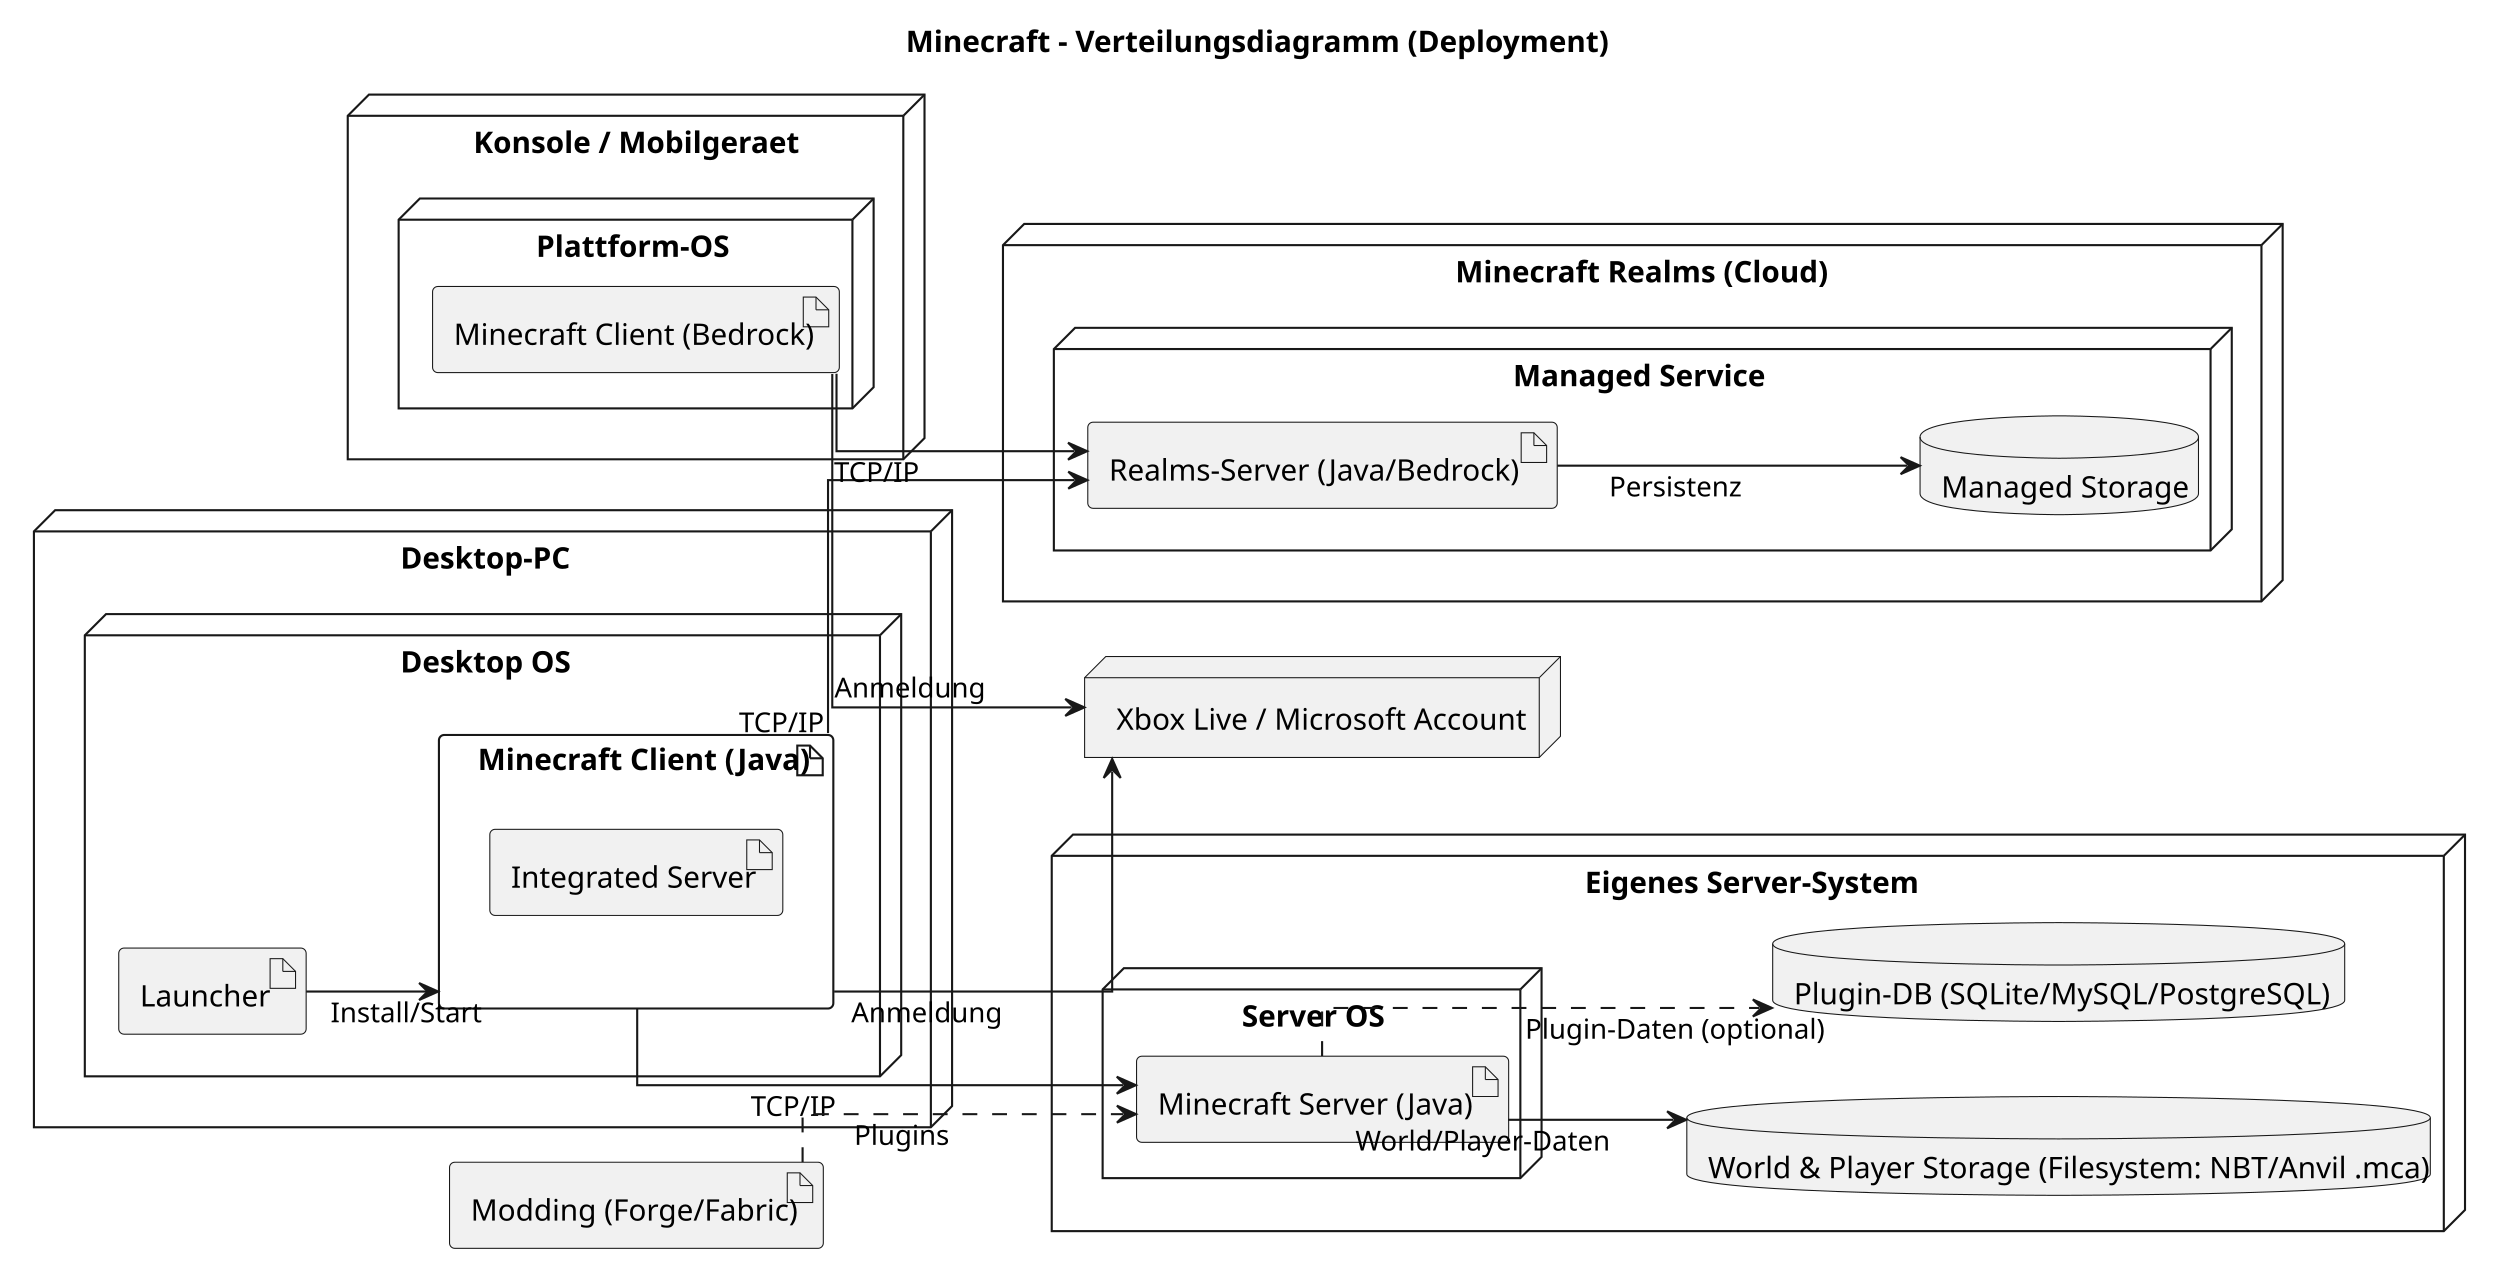
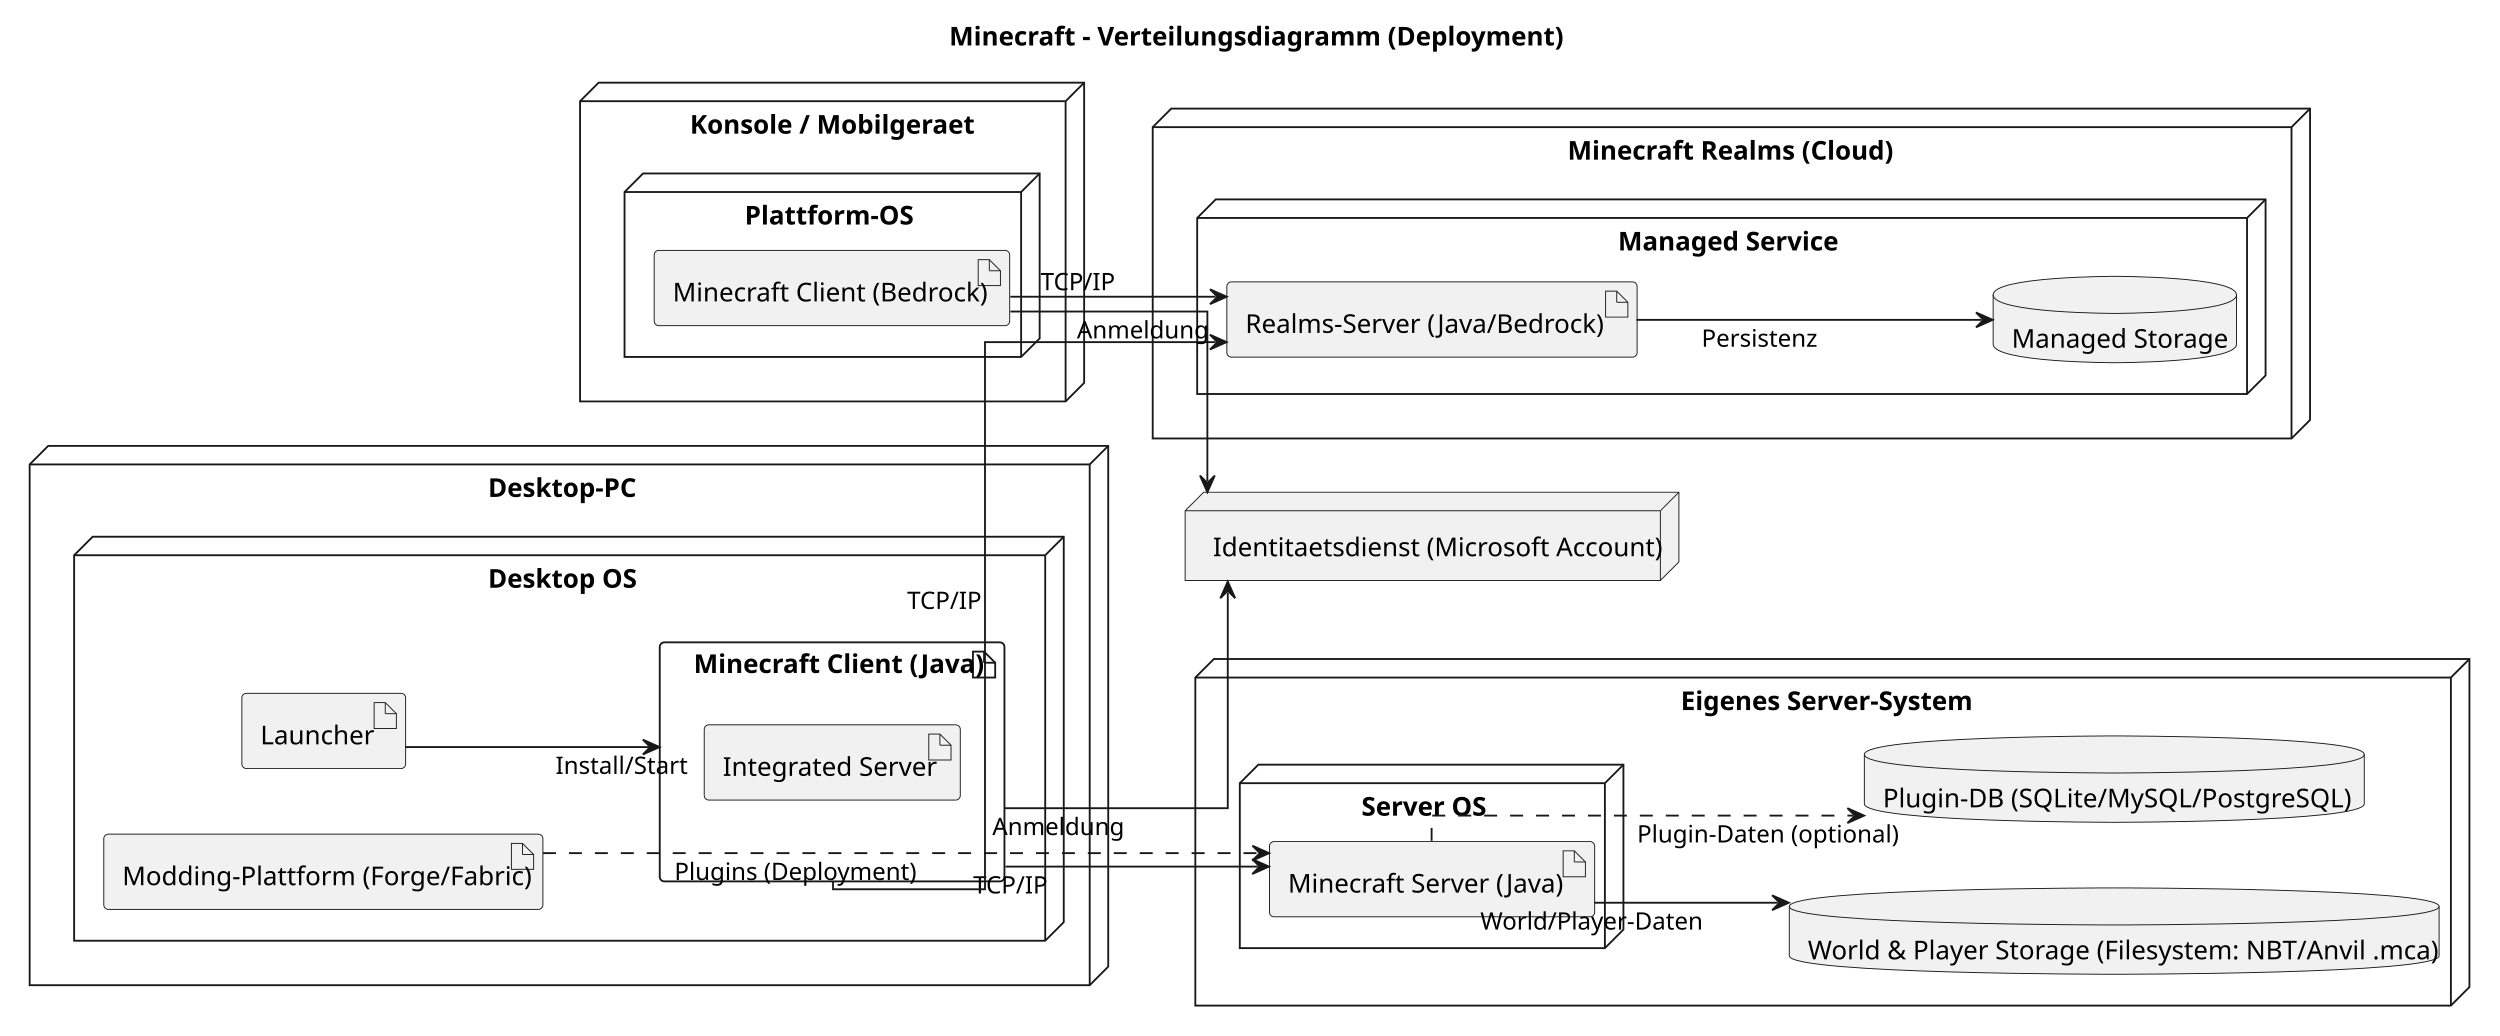
- <svg xmlns="http://www.w3.org/2000/svg" contentStyleType="text/css" data-diagram-type="DESCRIPTION" height="597px" preserveAspectRatio="none" style="width:1179px;height:597px;background:#FFFFFF;" version="1.1" viewBox="0 0 1179 597" width="1179px" zoomAndPan="magnify">
+ <svg xmlns="http://www.w3.org/2000/svg" contentStyleType="text/css" data-diagram-type="DESCRIPTION" height="559px" preserveAspectRatio="none" style="width:1349px;height:559px;background:#FFFFFF;" version="1.1" viewBox="0 0 1349 559" width="1349px" zoomAndPan="magnify">
  <defs />
  <g>
    <g class="title" data-source-line="1">
-       <text fill="#000000" font-family="sans-serif" font-size="14" font-weight="bold" lengthAdjust="spacing" textLength="311.165" x="427.168" y="24.533">Minecraft - Verteilungsdiagramm (Deployment)</text>
+       <text fill="#000000" font-family="sans-serif" font-size="14" font-weight="bold" lengthAdjust="spacing" textLength="311.165" x="512.168" y="24.533">Minecraft - Verteilungsdiagramm (Deployment)</text>
    </g>
    <g class="cluster" data-entity="DesktopHW" data-source-line="11" data-uid="ent0002" id="cluster_DesktopHW">
-       <polygon fill="none" points="16,250.609,26,240.609,449,240.609,449,521.609,439,531.609,16,531.609,16,250.609" style="stroke:#181818;stroke-width:1;" />
-       <line style="stroke:#181818;stroke-width:1;" x1="439" x2="449" y1="250.609" y2="240.609" />
-       <line style="stroke:#181818;stroke-width:1;" x1="16" x2="439" y1="250.609" y2="250.609" />
-       <line style="stroke:#181818;stroke-width:1;" x1="439" x2="439" y1="250.609" y2="531.609" />
-       <text fill="#000000" font-family="sans-serif" font-size="14" font-weight="bold" lengthAdjust="spacing" textLength="79.345" x="188.828" y="268.143">Desktop-PC</text>
+       <polygon fill="none" points="16,250.609,26,240.609,598,240.609,598,521.609,588,531.609,16,531.609,16,250.609" style="stroke:#181818;stroke-width:1;" />
+       <line style="stroke:#181818;stroke-width:1;" x1="588" x2="598" y1="250.609" y2="240.609" />
+       <line style="stroke:#181818;stroke-width:1;" x1="16" x2="588" y1="250.609" y2="250.609" />
+       <line style="stroke:#181818;stroke-width:1;" x1="588" x2="588" y1="250.609" y2="531.609" />
+       <text fill="#000000" font-family="sans-serif" font-size="14" font-weight="bold" lengthAdjust="spacing" textLength="79.345" x="263.328" y="268.143">Desktop-PC</text>
    </g>
    <g class="cluster" data-entity="DesktopOS" data-source-line="12" data-uid="ent0003" id="cluster_DesktopOS">
-       <polygon fill="none" points="40,299.609,50,289.609,425,289.609,425,497.609,415,507.609,40,507.609,40,299.609" style="stroke:#181818;stroke-width:1;" />
-       <line style="stroke:#181818;stroke-width:1;" x1="415" x2="425" y1="299.609" y2="289.609" />
-       <line style="stroke:#181818;stroke-width:1;" x1="40" x2="415" y1="299.609" y2="299.609" />
-       <line style="stroke:#181818;stroke-width:1;" x1="415" x2="415" y1="299.609" y2="507.609" />
-       <text fill="#000000" font-family="sans-serif" font-size="14" font-weight="bold" lengthAdjust="spacing" textLength="79.352" x="188.824" y="317.143">Desktop OS</text>
+       <polygon fill="none" points="40,299.609,50,289.609,574,289.609,574,497.609,564,507.609,40,507.609,40,299.609" style="stroke:#181818;stroke-width:1;" />
+       <line style="stroke:#181818;stroke-width:1;" x1="564" x2="574" y1="299.609" y2="289.609" />
+       <line style="stroke:#181818;stroke-width:1;" x1="40" x2="564" y1="299.609" y2="299.609" />
+       <line style="stroke:#181818;stroke-width:1;" x1="564" x2="564" y1="299.609" y2="507.609" />
+       <text fill="#000000" font-family="sans-serif" font-size="14" font-weight="bold" lengthAdjust="spacing" textLength="79.352" x="263.324" y="317.143">Desktop OS</text>
    </g>
    <g class="cluster" data-entity="ClientJava" data-source-line="13" data-uid="ent0004" id="cluster_ClientJava">
-       <rect fill="none" height="129" rx="2.5" ry="2.5" style="stroke:#181818;stroke-width:1;" width="186" x="207" y="346.609" />
-       <polygon fill="none" points="376,351.609,376,365.609,388,365.609,388,357.609,382,351.609,376,351.609" style="stroke:#181818;stroke-width:1;" />
-       <line style="stroke:#181818;stroke-width:1;" x1="382" x2="382" y1="351.609" y2="357.609" />
-       <line style="stroke:#181818;stroke-width:1;" x1="388" x2="382" y1="357.609" y2="357.609" />
-       <text fill="#000000" font-family="sans-serif" font-size="14" font-weight="bold" lengthAdjust="spacing" textLength="149.372" x="225.314" y="363.143">Minecraft Client (Java)</text>
+       <rect fill="none" height="129" rx="2.5" ry="2.5" style="stroke:#181818;stroke-width:1;" width="186" x="356" y="346.609" />
+       <polygon fill="none" points="525,351.609,525,365.609,537,365.609,537,357.609,531,351.609,525,351.609" style="stroke:#181818;stroke-width:1;" />
+       <line style="stroke:#181818;stroke-width:1;" x1="531" x2="531" y1="351.609" y2="357.609" />
+       <line style="stroke:#181818;stroke-width:1;" x1="537" x2="531" y1="357.609" y2="357.609" />
+       <text fill="#000000" font-family="sans-serif" font-size="14" font-weight="bold" lengthAdjust="spacing" textLength="149.372" x="374.314" y="363.143">Minecraft Client (Java)</text>
    </g>
-     <g class="cluster" data-entity="MobileHW" data-source-line="20" data-uid="ent0007" id="cluster_MobileHW">
-       <polygon fill="none" points="164,54.609,174,44.609,436,44.609,436,206.609,426,216.609,164,216.609,164,54.609" style="stroke:#181818;stroke-width:1;" />
-       <line style="stroke:#181818;stroke-width:1;" x1="426" x2="436" y1="54.609" y2="44.609" />
-       <line style="stroke:#181818;stroke-width:1;" x1="164" x2="426" y1="54.609" y2="54.609" />
-       <line style="stroke:#181818;stroke-width:1;" x1="426" x2="426" y1="54.609" y2="216.609" />
-       <text fill="#000000" font-family="sans-serif" font-size="14" font-weight="bold" lengthAdjust="spacing" textLength="145.462" x="223.269" y="72.143">Konsole / Mobilgeraet</text>
+     <g class="cluster" data-entity="MobileHW" data-source-line="21" data-uid="ent0008" id="cluster_MobileHW">
+       <polygon fill="none" points="313,54.609,323,44.609,585,44.609,585,206.609,575,216.609,313,216.609,313,54.609" style="stroke:#181818;stroke-width:1;" />
+       <line style="stroke:#181818;stroke-width:1;" x1="575" x2="585" y1="54.609" y2="44.609" />
+       <line style="stroke:#181818;stroke-width:1;" x1="313" x2="575" y1="54.609" y2="54.609" />
+       <line style="stroke:#181818;stroke-width:1;" x1="575" x2="575" y1="54.609" y2="216.609" />
+       <text fill="#000000" font-family="sans-serif" font-size="14" font-weight="bold" lengthAdjust="spacing" textLength="145.462" x="372.269" y="72.143">Konsole / Mobilgeraet</text>
    </g>
-     <g class="cluster" data-entity="MobileOS" data-source-line="21" data-uid="ent0008" id="cluster_MobileOS">
-       <polygon fill="none" points="188,103.609,198,93.609,412,93.609,412,182.609,402,192.609,188,192.609,188,103.609" style="stroke:#181818;stroke-width:1;" />
-       <line style="stroke:#181818;stroke-width:1;" x1="402" x2="412" y1="103.609" y2="93.609" />
-       <line style="stroke:#181818;stroke-width:1;" x1="188" x2="402" y1="103.609" y2="103.609" />
-       <line style="stroke:#181818;stroke-width:1;" x1="402" x2="402" y1="103.609" y2="192.609" />
-       <text fill="#000000" font-family="sans-serif" font-size="14" font-weight="bold" lengthAdjust="spacing" textLength="86.338" x="252.831" y="121.143">Plattform-OS</text>
+     <g class="cluster" data-entity="MobileOS" data-source-line="22" data-uid="ent0009" id="cluster_MobileOS">
+       <polygon fill="none" points="337,103.609,347,93.609,561,93.609,561,182.609,551,192.609,337,192.609,337,103.609" style="stroke:#181818;stroke-width:1;" />
+       <line style="stroke:#181818;stroke-width:1;" x1="551" x2="561" y1="103.609" y2="93.609" />
+       <line style="stroke:#181818;stroke-width:1;" x1="337" x2="551" y1="103.609" y2="103.609" />
+       <line style="stroke:#181818;stroke-width:1;" x1="551" x2="551" y1="103.609" y2="192.609" />
+       <text fill="#000000" font-family="sans-serif" font-size="14" font-weight="bold" lengthAdjust="spacing" textLength="86.338" x="401.831" y="121.143">Plattform-OS</text>
    </g>
-     <g class="cluster" data-entity="SelfHostHW" data-source-line="26" data-uid="ent0010" id="cluster_SelfHostHW">
-       <polygon fill="none" points="496,403.609,506,393.609,1162.5,393.609,1162.5,570.609,1152.5,580.609,496,580.609,496,403.609" style="stroke:#181818;stroke-width:1;" />
-       <line style="stroke:#181818;stroke-width:1;" x1="1152.5" x2="1162.5" y1="403.609" y2="393.609" />
-       <line style="stroke:#181818;stroke-width:1;" x1="496" x2="1152.5" y1="403.609" y2="403.609" />
-       <line style="stroke:#181818;stroke-width:1;" x1="1152.5" x2="1152.5" y1="403.609" y2="580.609" />
-       <text fill="#000000" font-family="sans-serif" font-size="14" font-weight="bold" lengthAdjust="spacing" textLength="155.641" x="747.43" y="421.143">Eigenes Server-System</text>
+     <g class="cluster" data-entity="SelfHostHW" data-source-line="27" data-uid="ent0011" id="cluster_SelfHostHW">
+       <polygon fill="none" points="645,365.609,655,355.609,1332.5,355.609,1332.5,532.609,1322.5,542.609,645,542.609,645,365.609" style="stroke:#181818;stroke-width:1;" />
+       <line style="stroke:#181818;stroke-width:1;" x1="1322.5" x2="1332.5" y1="365.609" y2="355.609" />
+       <line style="stroke:#181818;stroke-width:1;" x1="645" x2="1322.5" y1="365.609" y2="365.609" />
+       <line style="stroke:#181818;stroke-width:1;" x1="1322.5" x2="1322.5" y1="365.609" y2="542.609" />
+       <text fill="#000000" font-family="sans-serif" font-size="14" font-weight="bold" lengthAdjust="spacing" textLength="155.641" x="906.93" y="383.143">Eigenes Server-System</text>
    </g>
-     <g class="cluster" data-entity="SelfHostOS" data-source-line="27" data-uid="ent0011" id="cluster_SelfHostOS">
-       <polygon fill="none" points="520,466.609,530,456.609,727,456.609,727,545.609,717,555.609,520,555.609,520,466.609" style="stroke:#181818;stroke-width:1;" />
-       <line style="stroke:#181818;stroke-width:1;" x1="717" x2="727" y1="466.609" y2="456.609" />
-       <line style="stroke:#181818;stroke-width:1;" x1="520" x2="717" y1="466.609" y2="466.609" />
-       <line style="stroke:#181818;stroke-width:1;" x1="717" x2="717" y1="466.609" y2="555.609" />
-       <text fill="#000000" font-family="sans-serif" font-size="14" font-weight="bold" lengthAdjust="spacing" textLength="67.71" x="585.645" y="484.143">Server OS</text>
+     <g class="cluster" data-entity="SelfHostOS" data-source-line="28" data-uid="ent0012" id="cluster_SelfHostOS">
+       <polygon fill="none" points="669,422.609,679,412.609,876,412.609,876,501.609,866,511.609,669,511.609,669,422.609" style="stroke:#181818;stroke-width:1;" />
+       <line style="stroke:#181818;stroke-width:1;" x1="866" x2="876" y1="422.609" y2="412.609" />
+       <line style="stroke:#181818;stroke-width:1;" x1="669" x2="866" y1="422.609" y2="422.609" />
+       <line style="stroke:#181818;stroke-width:1;" x1="866" x2="866" y1="422.609" y2="511.609" />
+       <text fill="#000000" font-family="sans-serif" font-size="14" font-weight="bold" lengthAdjust="spacing" textLength="67.71" x="734.645" y="440.143">Server OS</text>
    </g>
-     <g class="cluster" data-entity="RealmsHW" data-source-line="34" data-uid="ent0015" id="cluster_RealmsHW">
-       <polygon fill="none" points="473,115.609,483,105.609,1076.5,105.609,1076.5,273.609,1066.5,283.609,473,283.609,473,115.609" style="stroke:#181818;stroke-width:1;" />
-       <line style="stroke:#181818;stroke-width:1;" x1="1066.5" x2="1076.5" y1="115.609" y2="105.609" />
-       <line style="stroke:#181818;stroke-width:1;" x1="473" x2="1066.5" y1="115.609" y2="115.609" />
-       <line style="stroke:#181818;stroke-width:1;" x1="1066.5" x2="1066.5" y1="115.609" y2="283.609" />
-       <text fill="#000000" font-family="sans-serif" font-size="14" font-weight="bold" lengthAdjust="spacing" textLength="168.8" x="686.35" y="133.143">Minecraft Realms (Cloud)</text>
+     <g class="cluster" data-entity="RealmsHW" data-source-line="35" data-uid="ent0016" id="cluster_RealmsHW">
+       <polygon fill="none" points="622,68.609,632,58.609,1246.5,58.609,1246.5,226.609,1236.5,236.609,622,236.609,622,68.609" style="stroke:#181818;stroke-width:1;" />
+       <line style="stroke:#181818;stroke-width:1;" x1="1236.5" x2="1246.5" y1="68.609" y2="58.609" />
+       <line style="stroke:#181818;stroke-width:1;" x1="622" x2="1236.5" y1="68.609" y2="68.609" />
+       <line style="stroke:#181818;stroke-width:1;" x1="1236.5" x2="1236.5" y1="68.609" y2="236.609" />
+       <text fill="#000000" font-family="sans-serif" font-size="14" font-weight="bold" lengthAdjust="spacing" textLength="168.8" x="845.85" y="86.143">Minecraft Realms (Cloud)</text>
    </g>
-     <g class="cluster" data-entity="RealmsEnv" data-source-line="35" data-uid="ent0016" id="cluster_RealmsEnv">
-       <polygon fill="none" points="497,164.609,507,154.609,1052.5,154.609,1052.5,249.609,1042.5,259.609,497,259.609,497,164.609" style="stroke:#181818;stroke-width:1;" />
-       <line style="stroke:#181818;stroke-width:1;" x1="1042.5" x2="1052.5" y1="164.609" y2="154.609" />
-       <line style="stroke:#181818;stroke-width:1;" x1="497" x2="1042.5" y1="164.609" y2="164.609" />
-       <line style="stroke:#181818;stroke-width:1;" x1="1042.5" x2="1042.5" y1="164.609" y2="259.609" />
-       <text fill="#000000" font-family="sans-serif" font-size="14" font-weight="bold" lengthAdjust="spacing" textLength="114.386" x="713.557" y="182.143">Managed Service</text>
+     <g class="cluster" data-entity="RealmsEnv" data-source-line="36" data-uid="ent0017" id="cluster_RealmsEnv">
+       <polygon fill="none" points="646,117.609,656,107.609,1222.5,107.609,1222.5,202.609,1212.5,212.609,646,212.609,646,117.609" style="stroke:#181818;stroke-width:1;" />
+       <line style="stroke:#181818;stroke-width:1;" x1="1212.5" x2="1222.5" y1="117.609" y2="107.609" />
+       <line style="stroke:#181818;stroke-width:1;" x1="646" x2="1212.5" y1="117.609" y2="117.609" />
+       <line style="stroke:#181818;stroke-width:1;" x1="1212.5" x2="1212.5" y1="117.609" y2="212.609" />
+       <text fill="#000000" font-family="sans-serif" font-size="14" font-weight="bold" lengthAdjust="spacing" textLength="114.386" x="873.057" y="135.143">Managed Service</text>
    </g>
    <g class="entity" data-entity="Launcher" data-source-line="16" data-uid="ent0006" id="entity_Launcher">
-       <rect fill="#F1F1F1" height="40.609" rx="2.5" ry="2.5" style="stroke:#181818;stroke-width:0.5;" width="88.379" x="56" y="447.109" />
-       <polygon fill="#F1F1F1" points="127.379,452.109,127.379,466.109,139.379,466.109,139.379,458.109,133.379,452.109,127.379,452.109" style="stroke:#181818;stroke-width:0.5;" />
-       <line style="stroke:#181818;stroke-width:0.5;" x1="133.379" x2="133.379" y1="452.109" y2="458.109" />
-       <line style="stroke:#181818;stroke-width:0.5;" x1="139.379" x2="133.379" y1="458.109" y2="458.109" />
-       <text fill="#000000" font-family="sans-serif" font-size="14" lengthAdjust="spacing" textLength="58.379" x="66" y="474.643">Launcher</text>
+       <rect fill="#F1F1F1" height="40.609" rx="2.5" ry="2.5" style="stroke:#181818;stroke-width:0.5;" width="88.379" x="130.5" y="374.109" />
+       <polygon fill="#F1F1F1" points="201.879,379.109,201.879,393.109,213.879,393.109,213.879,385.109,207.879,379.109,201.879,379.109" style="stroke:#181818;stroke-width:0.5;" />
+       <line style="stroke:#181818;stroke-width:0.5;" x1="207.879" x2="207.879" y1="379.109" y2="385.109" />
+       <line style="stroke:#181818;stroke-width:0.5;" x1="213.879" x2="207.879" y1="385.109" y2="385.109" />
+       <text fill="#000000" font-family="sans-serif" font-size="14" lengthAdjust="spacing" textLength="58.379" x="140.5" y="401.643">Launcher</text>
+     </g>
+     <g class="entity" data-entity="Modding" data-source-line="17" data-uid="ent0007" id="entity_Modding">
+       <rect fill="#F1F1F1" height="40.609" rx="2.5" ry="2.5" style="stroke:#181818;stroke-width:0.5;" width="236.951" x="56" y="450.109" />
+       <polygon fill="#F1F1F1" points="275.951,455.109,275.951,469.109,287.951,469.109,287.951,461.109,281.951,455.109,275.951,455.109" style="stroke:#181818;stroke-width:0.5;" />
+       <line style="stroke:#181818;stroke-width:0.5;" x1="281.951" x2="281.951" y1="455.109" y2="461.109" />
+       <line style="stroke:#181818;stroke-width:0.5;" x1="287.951" x2="281.951" y1="461.109" y2="461.109" />
+       <text fill="#000000" font-family="sans-serif" font-size="14" lengthAdjust="spacing" textLength="206.951" x="66" y="477.643">Modding-Plattform (Forge/Fabric)</text>
    </g>
    <g class="entity" data-entity="IntegratedSrv" data-source-line="14" data-uid="ent0005" id="entity_IntegratedSrv">
-       <rect fill="#F1F1F1" height="40.609" rx="2.5" ry="2.5" style="stroke:#181818;stroke-width:0.5;" width="138.172" x="231" y="391.109" />
-       <polygon fill="#F1F1F1" points="352.172,396.109,352.172,410.109,364.172,410.109,364.172,402.109,358.172,396.109,352.172,396.109" style="stroke:#181818;stroke-width:0.5;" />
-       <line style="stroke:#181818;stroke-width:0.5;" x1="358.172" x2="358.172" y1="396.109" y2="402.109" />
-       <line style="stroke:#181818;stroke-width:0.5;" x1="364.172" x2="358.172" y1="402.109" y2="402.109" />
-       <text fill="#000000" font-family="sans-serif" font-size="14" lengthAdjust="spacing" textLength="108.172" x="241" y="418.643">Integrated Server</text>
+       <rect fill="#F1F1F1" height="40.609" rx="2.5" ry="2.5" style="stroke:#181818;stroke-width:0.5;" width="138.172" x="380" y="391.109" />
+       <polygon fill="#F1F1F1" points="501.172,396.109,501.172,410.109,513.172,410.109,513.172,402.109,507.172,396.109,501.172,396.109" style="stroke:#181818;stroke-width:0.5;" />
+       <line style="stroke:#181818;stroke-width:0.5;" x1="507.172" x2="507.172" y1="396.109" y2="402.109" />
+       <line style="stroke:#181818;stroke-width:0.5;" x1="513.172" x2="507.172" y1="402.109" y2="402.109" />
+       <text fill="#000000" font-family="sans-serif" font-size="14" lengthAdjust="spacing" textLength="108.172" x="390" y="418.643">Integrated Server</text>
    </g>
-     <g class="entity" data-entity="ClientBedrock" data-source-line="22" data-uid="ent0009" id="entity_ClientBedrock">
-       <rect fill="#F1F1F1" height="40.609" rx="2.5" ry="2.5" style="stroke:#181818;stroke-width:0.5;" width="191.827" x="204" y="135.109" />
-       <polygon fill="#F1F1F1" points="378.827,140.109,378.827,154.109,390.827,154.109,390.827,146.109,384.827,140.109,378.827,140.109" style="stroke:#181818;stroke-width:0.5;" />
-       <line style="stroke:#181818;stroke-width:0.5;" x1="384.827" x2="384.827" y1="140.109" y2="146.109" />
-       <line style="stroke:#181818;stroke-width:0.5;" x1="390.827" x2="384.827" y1="146.109" y2="146.109" />
-       <text fill="#000000" font-family="sans-serif" font-size="14" lengthAdjust="spacing" textLength="161.827" x="214" y="162.643">Minecraft Client (Bedrock)</text>
+     <g class="entity" data-entity="ClientBedrock" data-source-line="23" data-uid="ent0010" id="entity_ClientBedrock">
+       <rect fill="#F1F1F1" height="40.609" rx="2.5" ry="2.5" style="stroke:#181818;stroke-width:0.5;" width="191.827" x="353" y="135.109" />
+       <polygon fill="#F1F1F1" points="527.827,140.109,527.827,154.109,539.827,154.109,539.827,146.109,533.827,140.109,527.827,140.109" style="stroke:#181818;stroke-width:0.5;" />
+       <line style="stroke:#181818;stroke-width:0.5;" x1="533.827" x2="533.827" y1="140.109" y2="146.109" />
+       <line style="stroke:#181818;stroke-width:0.5;" x1="539.827" x2="533.827" y1="146.109" y2="146.109" />
+       <text fill="#000000" font-family="sans-serif" font-size="14" lengthAdjust="spacing" textLength="161.827" x="363" y="162.643">Minecraft Client (Bedrock)</text>
    </g>
-     <g class="entity" data-entity="WorldStore" data-source-line="30" data-uid="ent0013" id="entity_WorldStore">
-       <path d="M795.5,527.109 C795.5,517.109 970.817,517.109 970.817,517.109 C970.817,517.109 1146.134,517.109 1146.134,527.109 L1146.134,553.719 C1146.134,563.719 970.817,563.719 970.817,563.719 C970.817,563.719 795.5,563.719 795.5,553.719 L795.5,527.109" fill="#F1F1F1" style="stroke:#181818;stroke-width:0.5;" />
-       <path d="M795.5,527.109 C795.5,537.109 970.817,537.109 970.817,537.109 C970.817,537.109 1146.134,537.109 1146.134,527.109" fill="none" style="stroke:#181818;stroke-width:0.5;" />
-       <text fill="#000000" font-family="sans-serif" font-size="14" lengthAdjust="spacing" textLength="330.634" x="805.5" y="555.643">World &amp; Player Storage (Filesystem: NBT/Anvil .mca)</text>
+     <g class="entity" data-entity="WorldStore" data-source-line="31" data-uid="ent0014" id="entity_WorldStore">
+       <path d="M965.5,489.109 C965.5,479.109 1140.817,479.109 1140.817,479.109 C1140.817,479.109 1316.134,479.109 1316.134,489.109 L1316.134,515.719 C1316.134,525.719 1140.817,525.719 1140.817,525.719 C1140.817,525.719 965.5,525.719 965.5,515.719 L965.5,489.109" fill="#F1F1F1" style="stroke:#181818;stroke-width:0.5;" />
+       <path d="M965.5,489.109 C965.5,499.109 1140.817,499.109 1140.817,499.109 C1140.817,499.109 1316.134,499.109 1316.134,489.109" fill="none" style="stroke:#181818;stroke-width:0.5;" />
+       <text fill="#000000" font-family="sans-serif" font-size="14" lengthAdjust="spacing" textLength="330.634" x="975.5" y="517.643">World &amp; Player Storage (Filesystem: NBT/Anvil .mca)</text>
    </g>
-     <g class="entity" data-entity="PluginDB" data-source-line="31" data-uid="ent0014" id="entity_PluginDB">
-       <path d="M836,445.109 C836,435.109 970.879,435.109 970.879,435.109 C970.879,435.109 1105.758,435.109 1105.758,445.109 L1105.758,471.719 C1105.758,481.719 970.879,481.719 970.879,481.719 C970.879,481.719 836,481.719 836,471.719 L836,445.109" fill="#F1F1F1" style="stroke:#181818;stroke-width:0.5;" />
-       <path d="M836,445.109 C836,455.109 970.879,455.109 970.879,455.109 C970.879,455.109 1105.758,455.109 1105.758,445.109" fill="none" style="stroke:#181818;stroke-width:0.5;" />
-       <text fill="#000000" font-family="sans-serif" font-size="14" lengthAdjust="spacing" textLength="249.758" x="846" y="473.643">Plugin-DB (SQLite/MySQL/PostgreSQL)</text>
+     <g class="entity" data-entity="PluginDB" data-source-line="32" data-uid="ent0015" id="entity_PluginDB">
+       <path d="M1006,407.109 C1006,397.109 1140.879,397.109 1140.879,397.109 C1140.879,397.109 1275.758,397.109 1275.758,407.109 L1275.758,433.719 C1275.758,443.719 1140.879,443.719 1140.879,443.719 C1140.879,443.719 1006,443.719 1006,433.719 L1006,407.109" fill="#F1F1F1" style="stroke:#181818;stroke-width:0.5;" />
+       <path d="M1006,407.109 C1006,417.109 1140.879,417.109 1140.879,417.109 C1140.879,417.109 1275.758,417.109 1275.758,407.109" fill="none" style="stroke:#181818;stroke-width:0.5;" />
+       <text fill="#000000" font-family="sans-serif" font-size="14" lengthAdjust="spacing" textLength="249.758" x="1016" y="435.643">Plugin-DB (SQLite/MySQL/PostgreSQL)</text>
    </g>
-     <g class="entity" data-entity="ServerJava" data-source-line="28" data-uid="ent0012" id="entity_ServerJava">
-       <rect fill="#F1F1F1" height="40.609" rx="2.5" ry="2.5" style="stroke:#181818;stroke-width:0.5;" width="175.482" x="536" y="498.109" />
-       <polygon fill="#F1F1F1" points="694.482,503.109,694.482,517.109,706.482,517.109,706.482,509.109,700.482,503.109,694.482,503.109" style="stroke:#181818;stroke-width:0.5;" />
-       <line style="stroke:#181818;stroke-width:0.5;" x1="700.482" x2="700.482" y1="503.109" y2="509.109" />
-       <line style="stroke:#181818;stroke-width:0.5;" x1="706.482" x2="700.482" y1="509.109" y2="509.109" />
-       <text fill="#000000" font-family="sans-serif" font-size="14" lengthAdjust="spacing" textLength="145.482" x="546" y="525.643">Minecraft Server (Java)</text>
+     <g class="entity" data-entity="ServerJava" data-source-line="29" data-uid="ent0013" id="entity_ServerJava">
+       <rect fill="#F1F1F1" height="40.609" rx="2.5" ry="2.5" style="stroke:#181818;stroke-width:0.5;" width="175.482" x="685" y="454.109" />
+       <polygon fill="#F1F1F1" points="843.482,459.109,843.482,473.109,855.482,473.109,855.482,465.109,849.482,459.109,843.482,459.109" style="stroke:#181818;stroke-width:0.5;" />
+       <line style="stroke:#181818;stroke-width:0.5;" x1="849.482" x2="849.482" y1="459.109" y2="465.109" />
+       <line style="stroke:#181818;stroke-width:0.5;" x1="855.482" x2="849.482" y1="465.109" y2="465.109" />
+       <text fill="#000000" font-family="sans-serif" font-size="14" lengthAdjust="spacing" textLength="145.482" x="695" y="481.643">Minecraft Server (Java)</text>
    </g>
-     <g class="entity" data-entity="RealmsSrv" data-source-line="36" data-uid="ent0017" id="entity_RealmsSrv">
-       <rect fill="#F1F1F1" height="40.609" rx="2.5" ry="2.5" style="stroke:#181818;stroke-width:0.5;" width="221.386" x="513" y="199.109" />
-       <polygon fill="#F1F1F1" points="717.386,204.109,717.386,218.109,729.386,218.109,729.386,210.109,723.386,204.109,717.386,204.109" style="stroke:#181818;stroke-width:0.5;" />
-       <line style="stroke:#181818;stroke-width:0.5;" x1="723.386" x2="723.386" y1="204.109" y2="210.109" />
-       <line style="stroke:#181818;stroke-width:0.5;" x1="729.386" x2="723.386" y1="210.109" y2="210.109" />
-       <text fill="#000000" font-family="sans-serif" font-size="14" lengthAdjust="spacing" textLength="191.386" x="523" y="226.643">Realms-Server (Java/Bedrock)</text>
+     <g class="entity" data-entity="RealmsSrv" data-source-line="37" data-uid="ent0018" id="entity_RealmsSrv">
+       <rect fill="#F1F1F1" height="40.609" rx="2.5" ry="2.5" style="stroke:#181818;stroke-width:0.5;" width="221.386" x="662" y="152.109" />
+       <polygon fill="#F1F1F1" points="866.386,157.109,866.386,171.109,878.386,171.109,878.386,163.109,872.386,157.109,866.386,157.109" style="stroke:#181818;stroke-width:0.5;" />
+       <line style="stroke:#181818;stroke-width:0.5;" x1="872.386" x2="872.386" y1="157.109" y2="163.109" />
+       <line style="stroke:#181818;stroke-width:0.5;" x1="878.386" x2="872.386" y1="163.109" y2="163.109" />
+       <text fill="#000000" font-family="sans-serif" font-size="14" lengthAdjust="spacing" textLength="191.386" x="672" y="179.643">Realms-Server (Java/Bedrock)</text>
    </g>
-     <g class="entity" data-entity="RealmsStorage" data-source-line="37" data-uid="ent0018" id="entity_RealmsStorage">
-       <path d="M905.5,206.109 C905.5,196.109 971.151,196.109 971.151,196.109 C971.151,196.109 1036.803,196.109 1036.803,206.109 L1036.803,232.719 C1036.803,242.719 971.151,242.719 971.151,242.719 C971.151,242.719 905.5,242.719 905.5,232.719 L905.5,206.109" fill="#F1F1F1" style="stroke:#181818;stroke-width:0.5;" />
-       <path d="M905.5,206.109 C905.5,216.109 971.151,216.109 971.151,216.109 C971.151,216.109 1036.803,216.109 1036.803,206.109" fill="none" style="stroke:#181818;stroke-width:0.5;" />
-       <text fill="#000000" font-family="sans-serif" font-size="14" lengthAdjust="spacing" textLength="111.303" x="915.5" y="234.643">Managed Storage</text>
+     <g class="entity" data-entity="RealmsStorage" data-source-line="38" data-uid="ent0019" id="entity_RealmsStorage">
+       <path d="M1075.5,159.109 C1075.5,149.109 1141.151,149.109 1141.151,149.109 C1141.151,149.109 1206.803,149.109 1206.803,159.109 L1206.803,185.719 C1206.803,195.719 1141.151,195.719 1141.151,195.719 C1141.151,195.719 1075.5,195.719 1075.5,185.719 L1075.5,159.109" fill="#F1F1F1" style="stroke:#181818;stroke-width:0.5;" />
+       <path d="M1075.5,159.109 C1075.5,169.109 1141.151,169.109 1141.151,169.109 C1141.151,169.109 1206.803,169.109 1206.803,159.109" fill="none" style="stroke:#181818;stroke-width:0.5;" />
+       <text fill="#000000" font-family="sans-serif" font-size="14" lengthAdjust="spacing" textLength="111.303" x="1085.5" y="187.643">Managed Storage</text>
    </g>
-     <g class="entity" data-entity="Xbox" data-source-line="41" data-uid="ent0019" id="entity_Xbox">
-       <polygon fill="#F1F1F1" points="511.5,319.609,521.5,309.609,735.913,309.609,735.913,347.219,725.913,357.219,511.5,357.219,511.5,319.609" style="stroke:#181818;stroke-width:0.5;" />
-       <line style="stroke:#181818;stroke-width:0.5;" x1="725.913" x2="735.913" y1="319.609" y2="309.609" />
-       <line style="stroke:#181818;stroke-width:0.5;" x1="511.5" x2="725.913" y1="319.609" y2="319.609" />
-       <line style="stroke:#181818;stroke-width:0.5;" x1="725.913" x2="725.913" y1="319.609" y2="357.219" />
-       <text fill="#000000" font-family="sans-serif" font-size="14" lengthAdjust="spacing" textLength="184.413" x="526.5" y="344.143">Xbox Live / Microsoft Account</text>
-     </g>
-     <g class="entity" data-entity="Modding" data-source-line="42" data-uid="ent0020" id="entity_Modding">
-       <rect fill="#F1F1F1" height="40.609" rx="2.5" ry="2.5" style="stroke:#181818;stroke-width:0.5;" width="176.275" x="212" y="548.109" />
-       <polygon fill="#F1F1F1" points="371.275,553.109,371.275,567.109,383.275,567.109,383.275,559.109,377.275,553.109,371.275,553.109" style="stroke:#181818;stroke-width:0.5;" />
-       <line style="stroke:#181818;stroke-width:0.5;" x1="377.275" x2="377.275" y1="553.109" y2="559.109" />
-       <line style="stroke:#181818;stroke-width:0.5;" x1="383.275" x2="377.275" y1="559.109" y2="559.109" />
-       <text fill="#000000" font-family="sans-serif" font-size="14" lengthAdjust="spacing" textLength="146.275" x="222" y="575.643">Modding (Forge/Fabric)</text>
+     <g class="entity" data-entity="Xbox" data-source-line="42" data-uid="ent0020" id="entity_Xbox">
+       <polygon fill="#F1F1F1" points="639.5,275.609,649.5,265.609,905.934,265.609,905.934,303.219,895.934,313.219,639.5,313.219,639.5,275.609" style="stroke:#181818;stroke-width:0.5;" />
+       <line style="stroke:#181818;stroke-width:0.5;" x1="895.934" x2="905.934" y1="275.609" y2="265.609" />
+       <line style="stroke:#181818;stroke-width:0.5;" x1="639.5" x2="895.934" y1="275.609" y2="275.609" />
+       <line style="stroke:#181818;stroke-width:0.5;" x1="895.934" x2="895.934" y1="275.609" y2="313.219" />
+       <text fill="#000000" font-family="sans-serif" font-size="14" lengthAdjust="spacing" textLength="226.434" x="654.5" y="300.143">Identitaetsdienst (Microsoft Account)</text>
    </g>
    <g class="link" data-entity-1="ClientJava" data-entity-2="ServerJava" data-source-line="45" data-uid="lnk21" id="link_ClientJava_ServerJava">
-       <path d="M300.5,475.713 C300.5,479.963 300.5,485.387 300.5,490.731 C300.5,501.417 300.5,511.779 300.5,511.779 C300.5,511.779 434.02,511.779 529.67,511.779" fill="none" id="ClientJava-to-ServerJava" style="stroke:#181818;stroke-width:1;" />
-       <polygon fill="#181818" points="535.67,511.779,526.67,507.779,530.67,511.779,526.67,515.779,535.67,511.779" style="stroke:#181818;stroke-width:1;" />
-       <text fill="#000000" font-family="sans-serif" font-size="13" lengthAdjust="spacing" textLength="41.895" x="354.06" y="526.274">TCP/IP</text>
+       <path d="M542.539,467.609 C543.274,467.609 544.01,467.609 544.749,467.609 C547.705,467.609 550.696,467.609 553.717,467.609 C559.76,467.609 565.925,467.609 572.172,467.609 C584.665,467.609 597.484,467.609 610.306,467.609 C635.952,467.609 655.612,467.609 678.71,467.609" fill="none" id="ClientJava-to-ServerJava" style="stroke:#181818;stroke-width:1;" />
+       <polygon fill="#181818" points="684.71,467.609,675.71,463.609,679.71,467.609,675.71,471.609,684.71,467.609" style="stroke:#181818;stroke-width:1;" />
+       <text fill="#000000" font-family="sans-serif" font-size="13" lengthAdjust="spacing" textLength="41.895" x="525.12" y="482.104">TCP/IP</text>
    </g>
    <g class="link" data-entity-1="ClientJava" data-entity-2="RealmsSrv" data-source-line="46" data-uid="lnk22" id="link_ClientJava_RealmsSrv">
-       <path d="M390.5,345.699 C390.5,345.249 390.5,344.799 390.5,344.349 C390.5,343.45 390.5,342.55 390.5,341.649 C390.5,284.044 390.5,226.439 390.5,226.439 C390.5,226.439 446.68,226.439 506.8,226.439" fill="none" id="ClientJava-to-RealmsSrv" style="stroke:#181818;stroke-width:1;" />
-       <polygon fill="#181818" points="512.8,226.439,503.8,222.439,507.8,226.439,503.8,230.439,512.8,226.439" style="stroke:#181818;stroke-width:1;" />
-       <text fill="#000000" font-family="sans-serif" font-size="13" lengthAdjust="spacing" textLength="41.895" x="348.5" y="345.315">TCP/IP</text>
+       <path d="M449.5,475.626 C449.5,475.711 449.5,475.797 449.5,475.881 C449.5,476.051 449.5,476.217 449.5,476.381 C449.5,477.036 449.5,477.64 449.5,478.156 C449.5,479.186 449.5,479.859 449.5,479.859 C449.5,479.859 531.5,479.859 531.5,479.859 C531.5,479.859 531.5,184.609 531.5,184.609 C531.5,184.609 592.52,184.609 655.87,184.609" fill="none" id="ClientJava-to-RealmsSrv" style="stroke:#181818;stroke-width:1;" />
+       <polygon fill="#181818" points="661.87,184.609,652.87,180.609,656.87,184.609,652.87,188.609,661.87,184.609" style="stroke:#181818;stroke-width:1;" />
+       <text fill="#000000" font-family="sans-serif" font-size="13" lengthAdjust="spacing" textLength="41.895" x="489.5" y="328.594">TCP/IP</text>
    </g>
    <g class="link" data-entity-1="ClientBedrock" data-entity-2="RealmsSrv" data-source-line="47" data-uid="lnk23" id="link_ClientBedrock_RealmsSrv">
-       <path d="M394.5,176.249 C394.5,192.619 394.5,212.779 394.5,212.779 C394.5,212.779 448.24,212.779 506.69,212.779" fill="none" id="ClientBedrock-to-RealmsSrv" style="stroke:#181818;stroke-width:1;" />
-       <polygon fill="#181818" points="512.69,212.779,503.69,208.779,507.69,212.779,503.69,216.779,512.69,212.779" style="stroke:#181818;stroke-width:1;" />
-       <text fill="#000000" font-family="sans-serif" font-size="13" lengthAdjust="spacing" textLength="41.895" x="393.33" y="227.274">TCP/IP</text>
+       <path d="M545.18,160.109 C581.88,160.109 617.98,160.109 655.91,160.109" fill="none" id="ClientBedrock-to-RealmsSrv" style="stroke:#181818;stroke-width:1;" />
+       <polygon fill="#181818" points="661.91,160.109,652.91,156.109,656.91,160.109,652.91,164.109,661.91,160.109" style="stroke:#181818;stroke-width:1;" />
+       <text fill="#000000" font-family="sans-serif" font-size="13" lengthAdjust="spacing" textLength="41.895" x="561.55" y="156.605">TCP/IP</text>
    </g>
    <g class="link" data-entity-1="Launcher" data-entity-2="ClientJava" data-source-line="48" data-uid="lnk24" id="link_Launcher_ClientJava">
-       <path d="M144.39,467.609 C158.43,467.609 174.614,467.609 191.124,467.609 C195.251,467.609 199.399,467.609 203.539,467.609 C204.574,467.609 199.608,467.609 200.642,467.609" fill="none" id="Launcher-to-ClientJava" style="stroke:#181818;stroke-width:1;" />
-       <polygon fill="#181818" points="206.642,467.609,197.642,463.609,201.642,467.609,197.642,471.609,206.642,467.609" style="stroke:#181818;stroke-width:1;" />
-       <text fill="#000000" font-family="sans-serif" font-size="13" lengthAdjust="spacing" textLength="65.025" x="155.88" y="482.104">Install/Start</text>
+       <path d="M218.55,403.109 C246.89,403.109 283.877,403.109 313.78,403.109 C328.731,403.109 341.911,403.109 351.353,403.109 C352.534,403.109 353.656,403.109 354.715,403.109 C354.98,403.109 355.241,403.109 355.498,403.109 C355.627,403.109 349.754,403.109 349.881,403.109" fill="none" id="Launcher-to-ClientJava" style="stroke:#181818;stroke-width:1;" />
+       <polygon fill="#181818" points="355.881,403.109,346.881,399.109,350.881,403.109,346.881,407.109,355.881,403.109" style="stroke:#181818;stroke-width:1;" />
+       <text fill="#000000" font-family="sans-serif" font-size="13" lengthAdjust="spacing" textLength="65.025" x="299.76" y="417.604">Install/Start</text>
    </g>
    <g class="link" data-entity-1="ClientJava" data-entity-2="Xbox" data-source-line="49" data-uid="lnk25" id="link_ClientJava_Xbox">
-       <path d="M393.378,467.609 C393.797,467.609 394.217,467.609 394.637,467.609 C395.478,467.609 396.319,467.609 397.162,467.609 C403.903,467.609 410.719,467.609 417.509,467.609 C471.827,467.609 524.5,467.609 524.5,467.609 C524.5,467.609 524.5,402.489 524.5,363.879" fill="none" id="ClientJava-to-Xbox" style="stroke:#181818;stroke-width:1;" />
-       <polygon fill="#181818" points="524.5,357.879,520.5,366.879,524.5,362.879,528.5,366.879,524.5,357.879" style="stroke:#181818;stroke-width:1;" />
-       <text fill="#000000" font-family="sans-serif" font-size="13" lengthAdjust="spacing" textLength="65.768" x="401.44" y="482.104">Anmeldung</text>
+       <path d="M542.305,436.109 C542.718,436.109 543.131,436.109 543.545,436.109 C544.372,436.109 545.2,436.109 546.029,436.109 C549.344,436.109 552.672,436.109 556,436.109 C609.25,436.109 662.5,436.109 662.5,436.109 C662.5,436.109 662.5,361.409 662.5,319.799" fill="none" id="ClientJava-to-Xbox" style="stroke:#181818;stroke-width:1;" />
+       <polygon fill="#181818" points="662.5,313.799,658.5,322.799,662.5,318.799,666.5,322.799,662.5,313.799" style="stroke:#181818;stroke-width:1;" />
+       <text fill="#000000" font-family="sans-serif" font-size="13" lengthAdjust="spacing" textLength="65.768" x="535.45" y="450.604">Anmeldung</text>
    </g>
    <g class="link" data-entity-1="ClientBedrock" data-entity-2="Xbox" data-source-line="50" data-uid="lnk26" id="link_ClientBedrock_Xbox">
-       <path d="M392.5,176.379 C392.5,223.329 392.5,333.609 392.5,333.609 C392.5,333.609 446.53,333.609 505.38,333.609" fill="none" id="ClientBedrock-to-Xbox" style="stroke:#181818;stroke-width:1;" />
-       <polygon fill="#181818" points="511.38,333.609,502.38,329.609,506.38,333.609,502.38,337.609,511.38,333.609" style="stroke:#181818;stroke-width:1;" />
-       <text fill="#000000" font-family="sans-serif" font-size="13" lengthAdjust="spacing" textLength="65.768" x="393.5" y="328.935">Anmeldung</text>
+       <path d="M545.21,168.109 C597.46,168.109 651.5,168.109 651.5,168.109 C651.5,168.109 651.5,224.199 651.5,259.609" fill="none" id="ClientBedrock-to-Xbox" style="stroke:#181818;stroke-width:1;" />
+       <polygon fill="#181818" points="651.5,265.609,655.5,256.609,651.5,260.609,647.5,256.609,651.5,265.609" style="stroke:#181818;stroke-width:1;" />
+       <text fill="#000000" font-family="sans-serif" font-size="13" lengthAdjust="spacing" textLength="65.768" x="581.1" y="182.605">Anmeldung</text>
    </g>
    <g class="link" data-entity-1="Modding" data-entity-2="ServerJava" data-source-line="51" data-uid="lnk27" id="link_Modding_ServerJava">
-       <path d="M378.5,548.039 C378.5,536.919 378.5,525.439 378.5,525.439 C378.5,525.439 459.44,525.439 529.74,525.439" fill="none" id="Modding-to-ServerJava" style="stroke:#181818;stroke-width:1;stroke-dasharray:7,7;" />
-       <polygon fill="#181818" points="535.74,525.439,526.74,521.439,530.74,525.439,526.74,529.439,535.74,525.439" style="stroke:#181818;stroke-width:1;" />
-       <text fill="#000000" font-family="sans-serif" font-size="13" lengthAdjust="spacing" textLength="42.637" x="402.82" y="539.934">Plugins</text>
+       <path d="M293,460.359 C408.43,460.359 575.21,460.359 678.8,460.359" fill="none" id="Modding-to-ServerJava" style="stroke:#181818;stroke-width:1;stroke-dasharray:7,7;" />
+       <polygon fill="#181818" points="684.8,460.359,675.8,456.359,679.8,460.359,675.8,464.359,684.8,460.359" style="stroke:#181818;stroke-width:1;" />
+       <text fill="#000000" font-family="sans-serif" font-size="13" lengthAdjust="spacing" textLength="124.274" x="363.9" y="474.854">Plugins (Deployment)</text>
    </g>
    <g class="link" data-entity-1="ServerJava" data-entity-2="WorldStore" data-source-line="54" data-uid="lnk28" id="link_ServerJava_WorldStore">
-       <path d="M711.19,528.109 C736.92,528.109 760.03,528.109 789.21,528.109" fill="none" id="ServerJava-to-WorldStore" style="stroke:#181818;stroke-width:1;" />
-       <polygon fill="#181818" points="795.21,528.109,786.21,524.109,790.21,528.109,786.21,532.109,795.21,528.109" style="stroke:#181818;stroke-width:1;" />
-       <text fill="#000000" font-family="sans-serif" font-size="13" lengthAdjust="spacing" textLength="113.426" x="639.2" y="542.605">World/Player-Daten</text>
+       <path d="M860.3,487.109 C891.91,487.109 922.8,487.109 959.24,487.109" fill="none" id="ServerJava-to-WorldStore" style="stroke:#181818;stroke-width:1;" />
+       <polygon fill="#181818" points="965.24,487.109,956.24,483.109,960.24,487.109,956.24,491.109,965.24,487.109" style="stroke:#181818;stroke-width:1;" />
+       <text fill="#000000" font-family="sans-serif" font-size="13" lengthAdjust="spacing" textLength="113.426" x="798.77" y="501.604">World/Player-Daten</text>
    </g>
    <g class="link" data-entity-1="ServerJava" data-entity-2="PluginDB" data-source-line="55" data-uid="lnk29" id="link_ServerJava_PluginDB">
-       <path d="M623.5,497.999 C623.5,486.859 623.5,475.359 623.5,475.359 C623.5,475.359 732.08,475.359 829.65,475.359" fill="none" id="ServerJava-to-PluginDB" style="stroke:#181818;stroke-width:1;stroke-dasharray:7,7;" />
-       <polygon fill="#181818" points="835.65,475.359,826.65,471.359,830.65,475.359,826.65,479.359,835.65,475.359" style="stroke:#181818;stroke-width:1;" />
-       <text fill="#000000" font-family="sans-serif" font-size="13" lengthAdjust="spacing" textLength="132.964" x="719.26" y="489.854">Plugin-Daten (optional)</text>
+       <path d="M772.5,453.749 C772.5,446.479 772.5,440.109 772.5,440.109 C772.5,440.109 894.71,440.109 999.88,440.109" fill="none" id="ServerJava-to-PluginDB" style="stroke:#181818;stroke-width:1;stroke-dasharray:7,7;" />
+       <polygon fill="#181818" points="1005.88,440.109,996.88,436.109,1000.88,440.109,996.88,444.109,1005.88,440.109" style="stroke:#181818;stroke-width:1;" />
+       <text fill="#000000" font-family="sans-serif" font-size="13" lengthAdjust="spacing" textLength="132.964" x="883.37" y="454.604">Plugin-Daten (optional)</text>
    </g>
    <g class="link" data-entity-1="RealmsSrv" data-entity-2="RealmsStorage" data-source-line="56" data-uid="lnk30" id="link_RealmsSrv_RealmsStorage">
-       <path d="M734.41,219.609 C790.72,219.609 851.21,219.609 899.34,219.609" fill="none" id="RealmsSrv-to-RealmsStorage" style="stroke:#181818;stroke-width:1;" />
-       <polygon fill="#181818" points="905.34,219.609,896.34,215.609,900.34,219.609,896.34,223.609,905.34,219.609" style="stroke:#181818;stroke-width:1;" />
-       <text fill="#000000" font-family="sans-serif" font-size="13" lengthAdjust="spacing" textLength="60.69" x="758.87" y="234.105">Persistenz</text>
+       <path d="M883.06,172.609 C945.71,172.609 1015.96,172.609 1069.25,172.609" fill="none" id="RealmsSrv-to-RealmsStorage" style="stroke:#181818;stroke-width:1;" />
+       <polygon fill="#181818" points="1075.25,172.609,1066.25,168.609,1070.25,172.609,1066.25,176.609,1075.25,172.609" style="stroke:#181818;stroke-width:1;" />
+       <text fill="#000000" font-family="sans-serif" font-size="13" lengthAdjust="spacing" textLength="60.69" x="918.15" y="187.105">Persistenz</text>
    </g>
  </g>
</svg>
